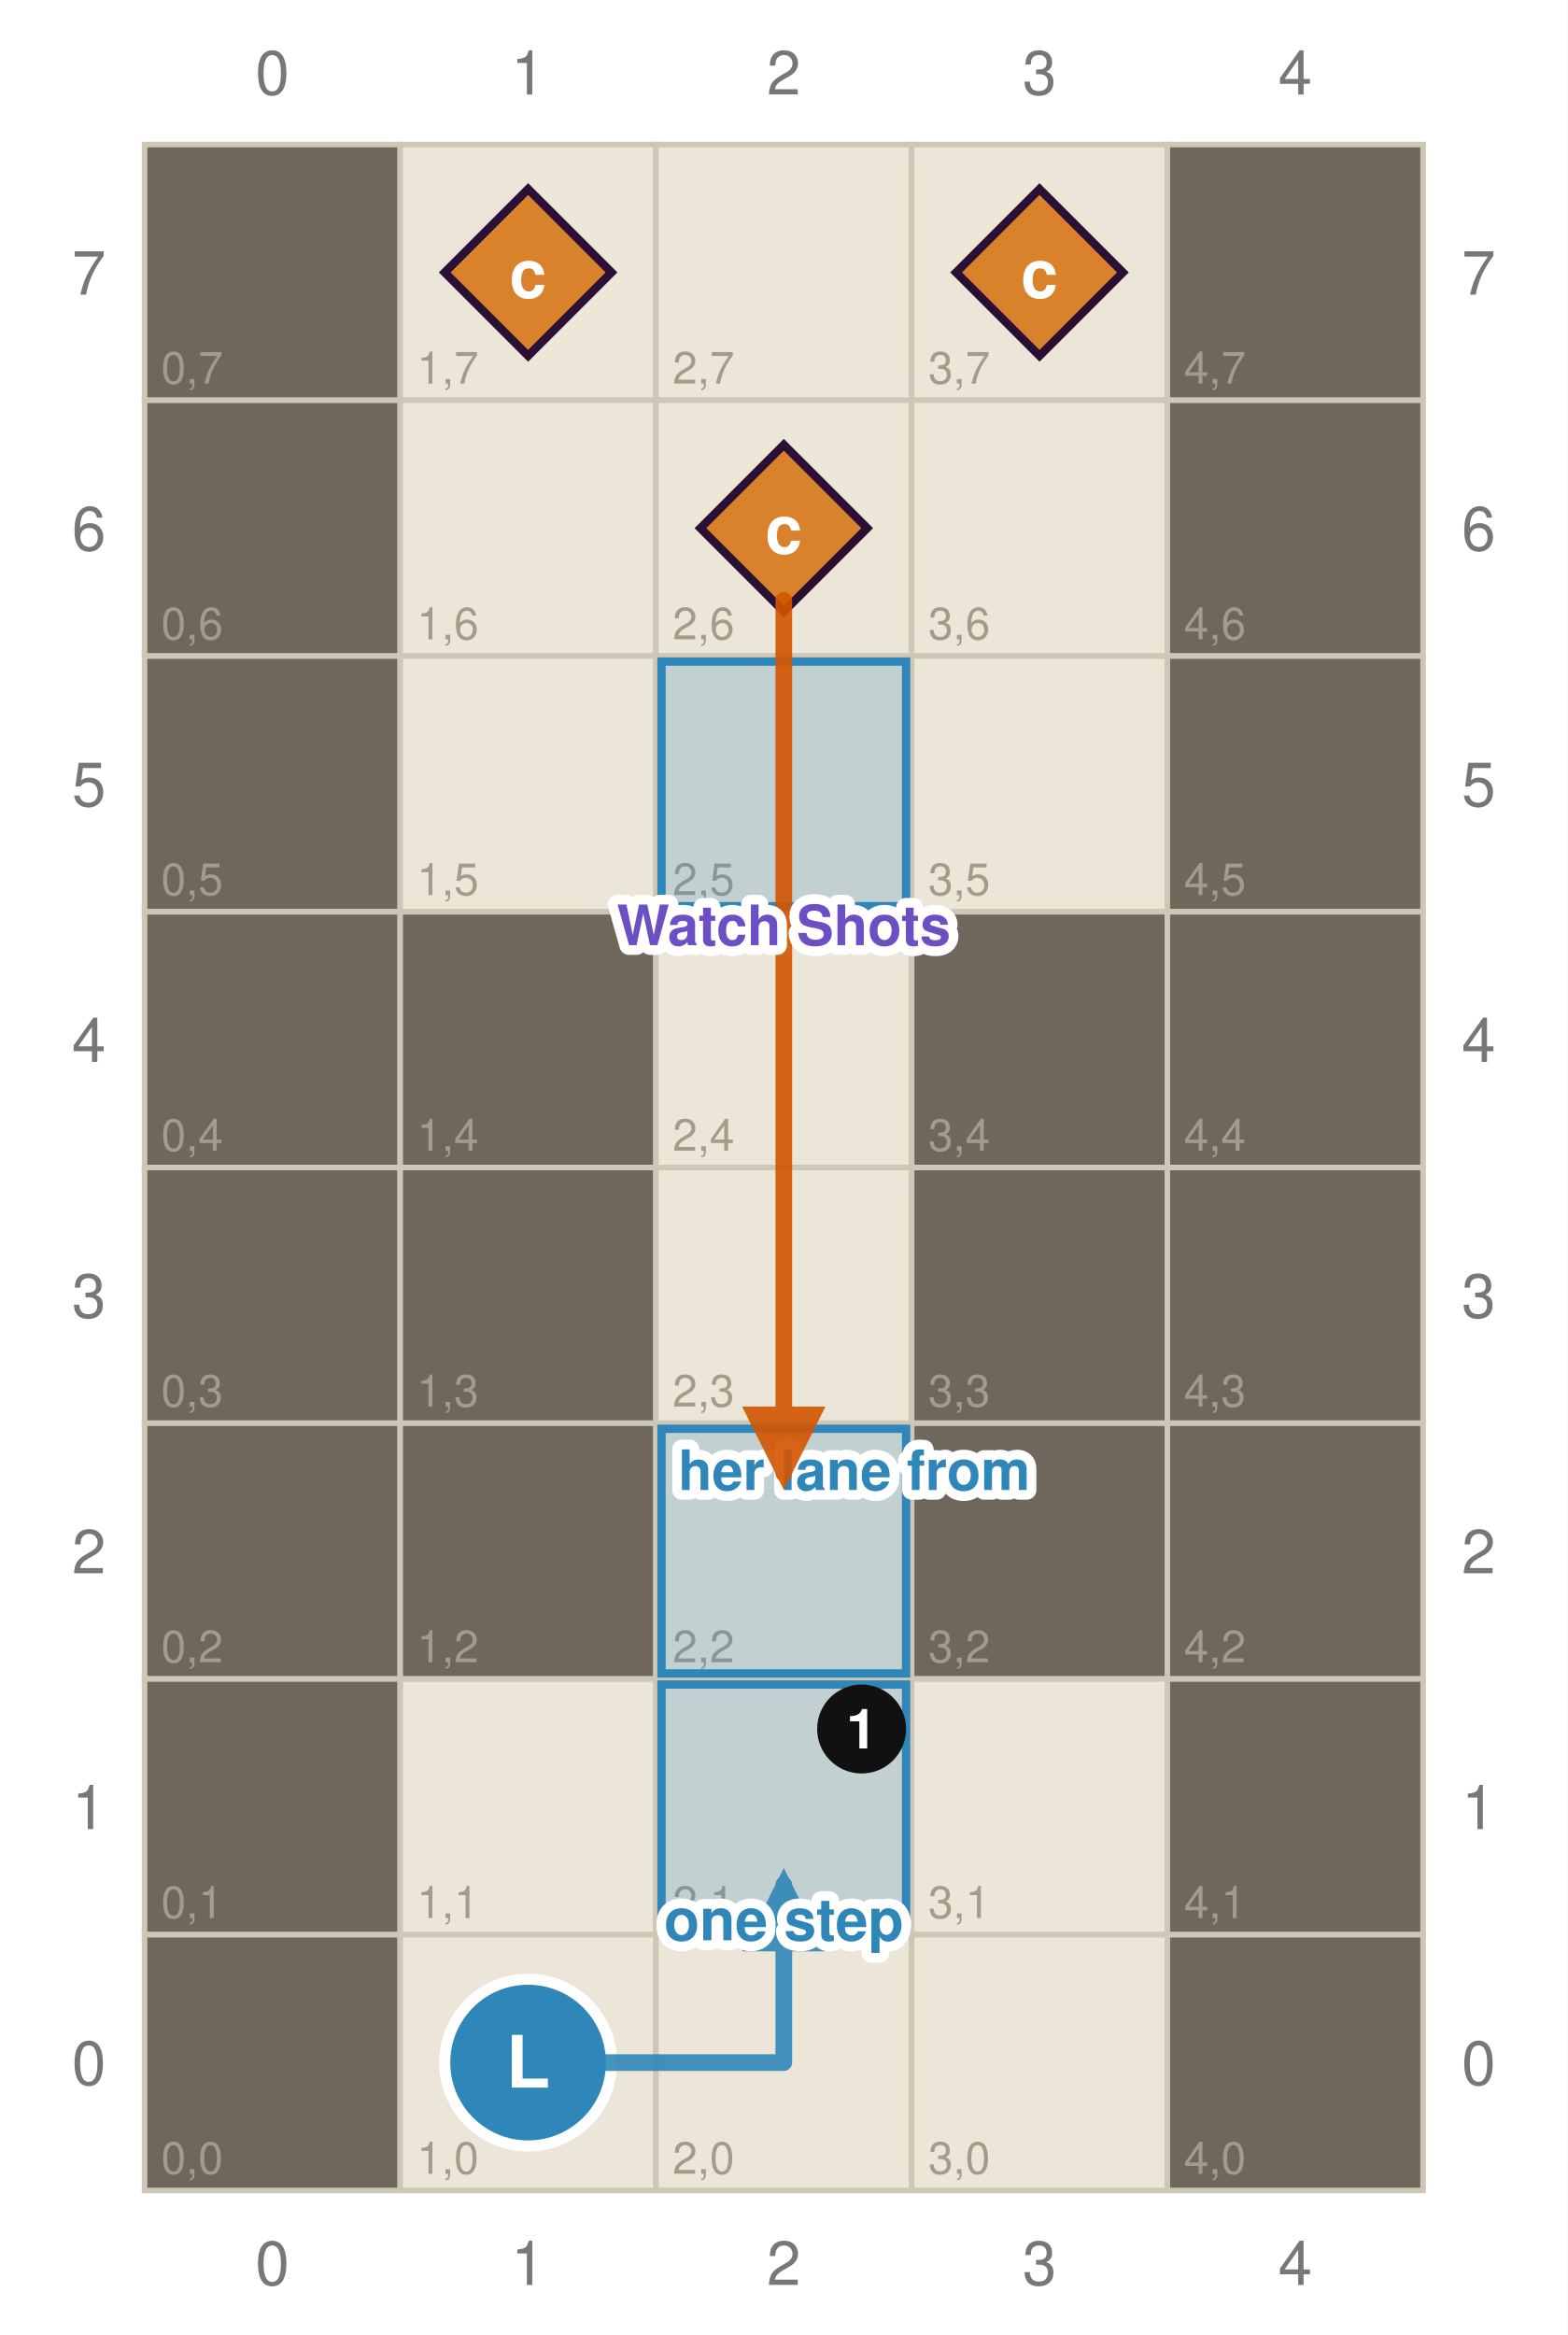
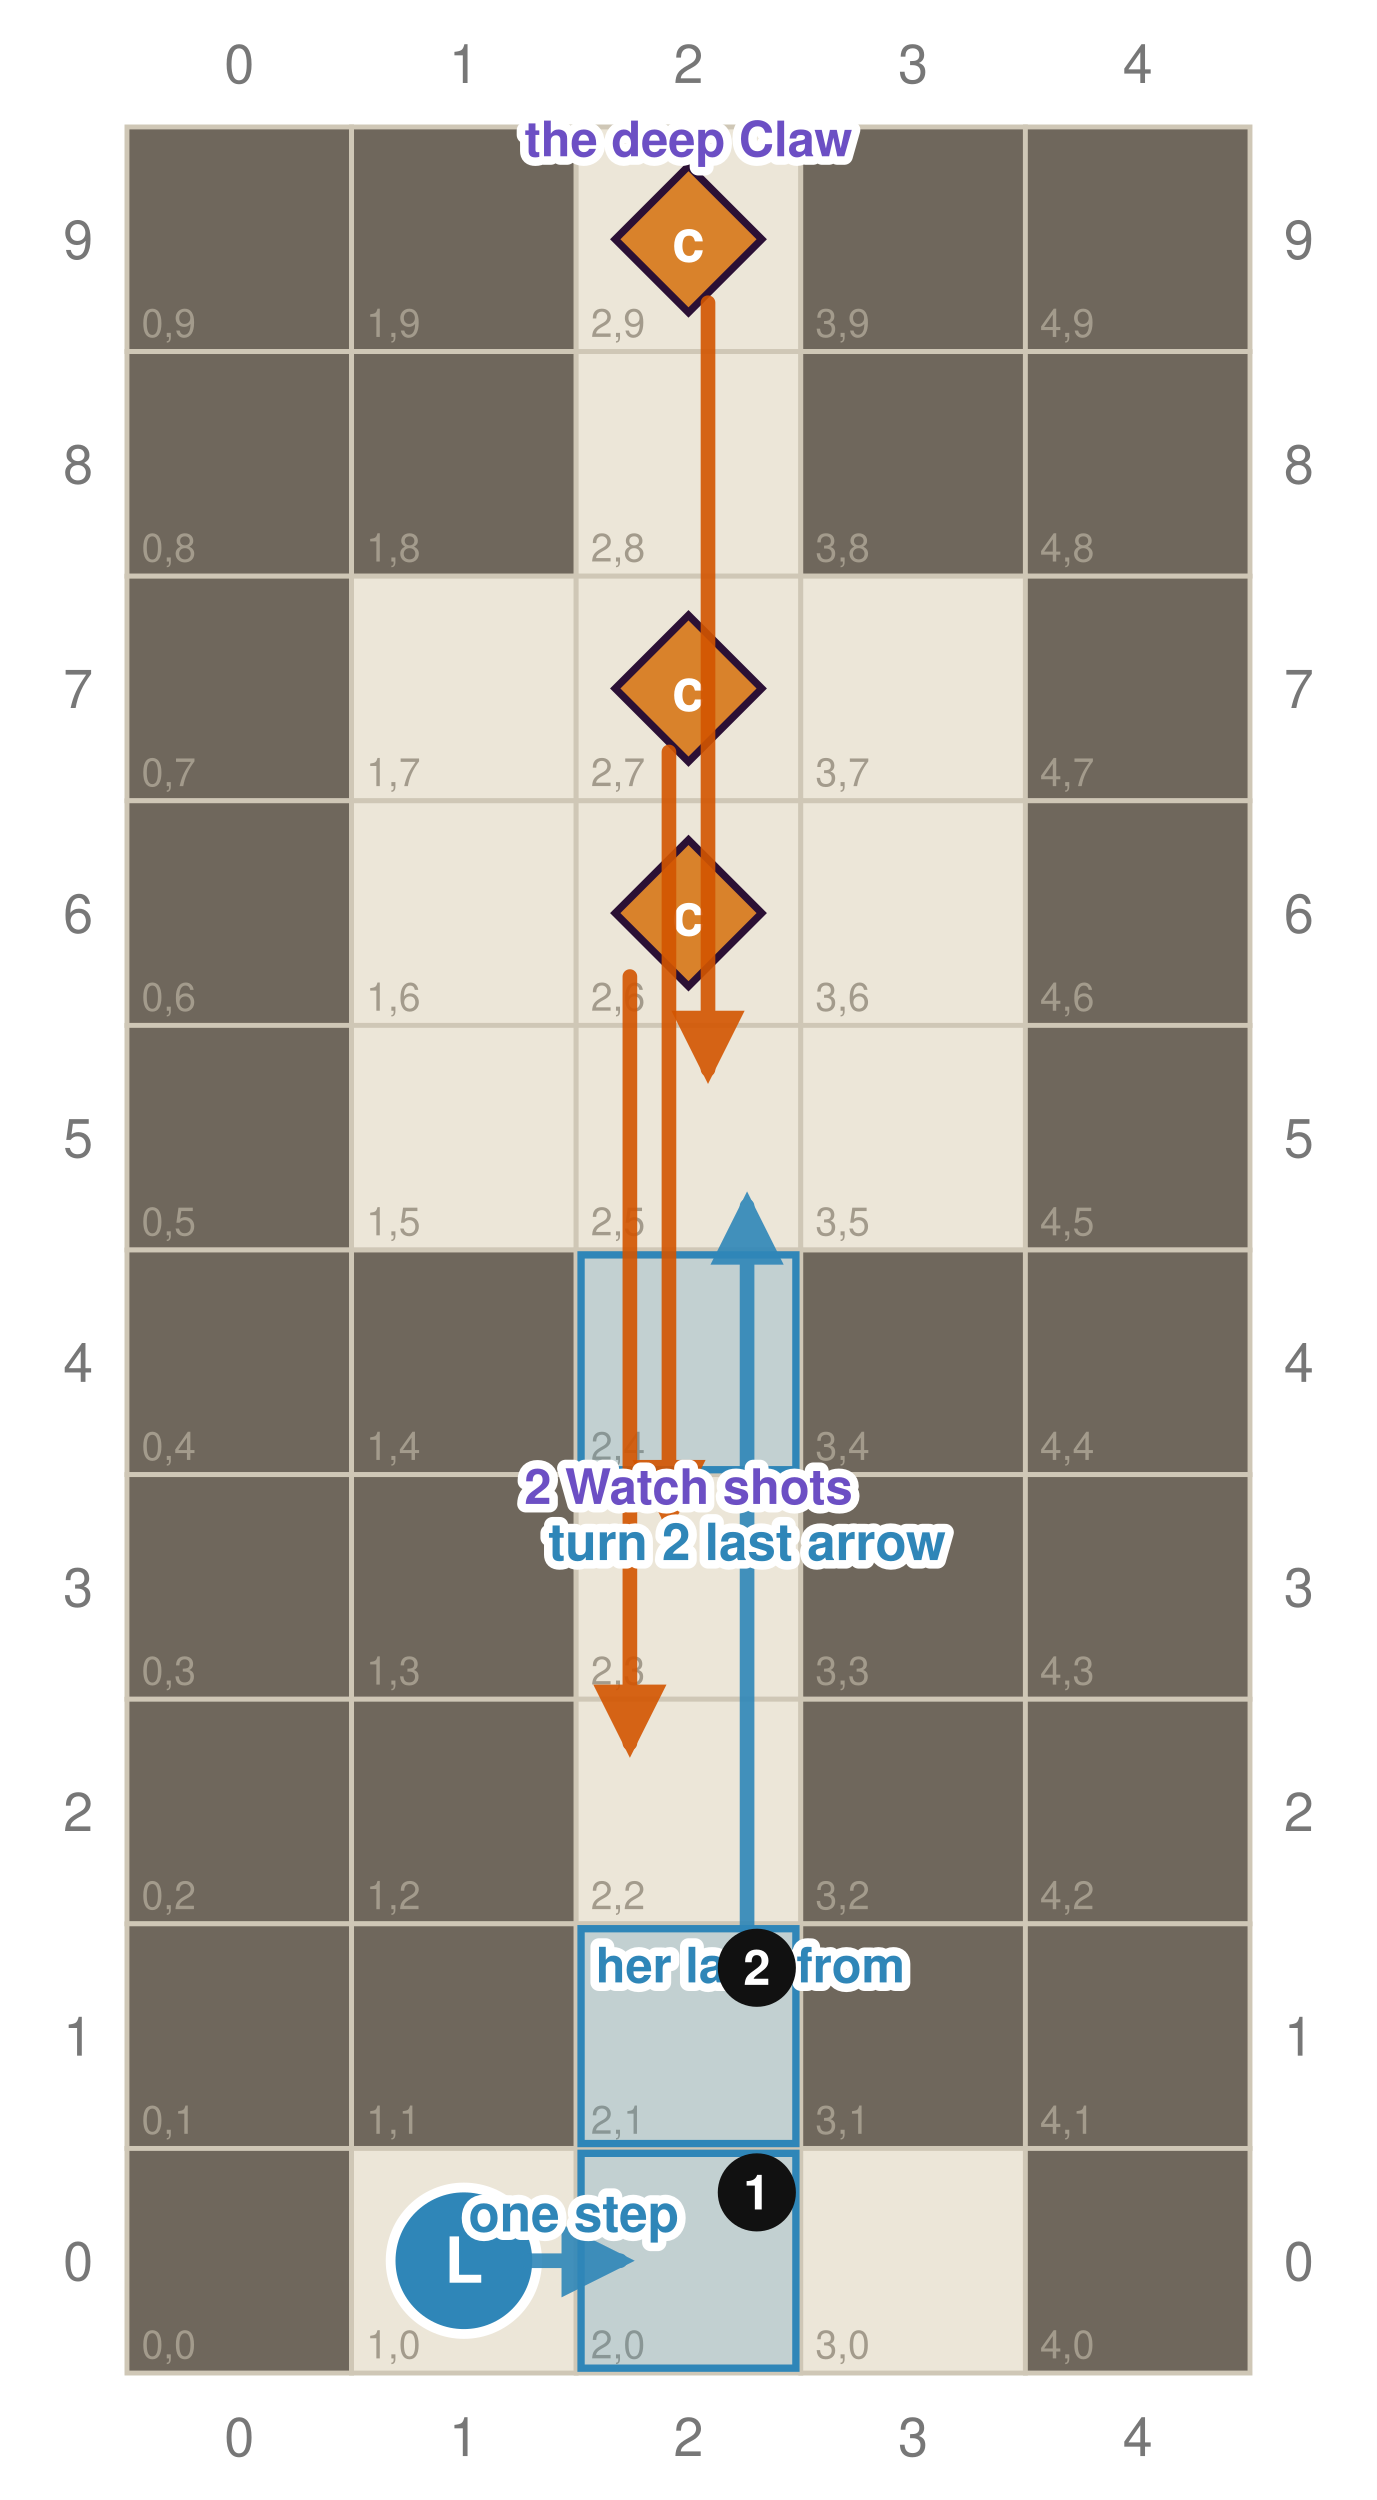
- <svg xmlns="http://www.w3.org/2000/svg" viewBox="0 0 282 420" width="282" height="420">
+ <svg xmlns="http://www.w3.org/2000/svg" viewBox="0 0 282 512" width="282" height="512">
  <defs>
    <marker id="ah" viewBox="0 0 10 10" refX="8" refY="5" markerWidth="5" markerHeight="5" orient="auto-start-reverse">
      <path d="M0,0 L10,5 L0,10 z" fill="context-stroke" />
    </marker>
    <pattern id="gap" width="8" height="8" patternUnits="userSpaceOnUse" patternTransform="rotate(45)">
      <line x1="0" y1="0" x2="0" y2="8" stroke="#c9c2b4" stroke-width="2" />
    </pattern>
  </defs>
-   <rect width="282" height="420" fill="#ffffff" />
+   <rect width="282" height="512" fill="#ffffff" />
  <text x="49.0" y="17.0" font-size="11" text-anchor="middle" font-weight="normal" font-family="Segoe UI, Helvetica, Arial, sans-serif" fill="#777">0</text>
-   <text x="49.0" y="411.0" font-size="11" text-anchor="middle" font-weight="normal" font-family="Segoe UI, Helvetica, Arial, sans-serif" fill="#777">0</text>
+   <text x="49.0" y="503.0" font-size="11" text-anchor="middle" font-weight="normal" font-family="Segoe UI, Helvetica, Arial, sans-serif" fill="#777">0</text>
  <text x="95.0" y="17.0" font-size="11" text-anchor="middle" font-weight="normal" font-family="Segoe UI, Helvetica, Arial, sans-serif" fill="#777">1</text>
-   <text x="95.0" y="411.0" font-size="11" text-anchor="middle" font-weight="normal" font-family="Segoe UI, Helvetica, Arial, sans-serif" fill="#777">1</text>
+   <text x="95.0" y="503.0" font-size="11" text-anchor="middle" font-weight="normal" font-family="Segoe UI, Helvetica, Arial, sans-serif" fill="#777">1</text>
  <text x="141.0" y="17.0" font-size="11" text-anchor="middle" font-weight="normal" font-family="Segoe UI, Helvetica, Arial, sans-serif" fill="#777">2</text>
-   <text x="141.0" y="411.0" font-size="11" text-anchor="middle" font-weight="normal" font-family="Segoe UI, Helvetica, Arial, sans-serif" fill="#777">2</text>
+   <text x="141.0" y="503.0" font-size="11" text-anchor="middle" font-weight="normal" font-family="Segoe UI, Helvetica, Arial, sans-serif" fill="#777">2</text>
  <text x="187.0" y="17.0" font-size="11" text-anchor="middle" font-weight="normal" font-family="Segoe UI, Helvetica, Arial, sans-serif" fill="#777">3</text>
-   <text x="187.0" y="411.0" font-size="11" text-anchor="middle" font-weight="normal" font-family="Segoe UI, Helvetica, Arial, sans-serif" fill="#777">3</text>
+   <text x="187.0" y="503.0" font-size="11" text-anchor="middle" font-weight="normal" font-family="Segoe UI, Helvetica, Arial, sans-serif" fill="#777">3</text>
  <text x="233.0" y="17.0" font-size="11" text-anchor="middle" font-weight="normal" font-family="Segoe UI, Helvetica, Arial, sans-serif" fill="#777">4</text>
-   <text x="233.0" y="411.0" font-size="11" text-anchor="middle" font-weight="normal" font-family="Segoe UI, Helvetica, Arial, sans-serif" fill="#777">4</text>
-   <text x="16.0" y="375.0" font-size="11" text-anchor="middle" font-weight="normal" font-family="Segoe UI, Helvetica, Arial, sans-serif" fill="#777">0</text>
-   <text x="266.0" y="375.0" font-size="11" text-anchor="middle" font-weight="normal" font-family="Segoe UI, Helvetica, Arial, sans-serif" fill="#777">0</text>
-   <text x="16.0" y="329.0" font-size="11" text-anchor="middle" font-weight="normal" font-family="Segoe UI, Helvetica, Arial, sans-serif" fill="#777">1</text>
-   <text x="266.0" y="329.0" font-size="11" text-anchor="middle" font-weight="normal" font-family="Segoe UI, Helvetica, Arial, sans-serif" fill="#777">1</text>
-   <text x="16.0" y="283.0" font-size="11" text-anchor="middle" font-weight="normal" font-family="Segoe UI, Helvetica, Arial, sans-serif" fill="#777">2</text>
-   <text x="266.0" y="283.0" font-size="11" text-anchor="middle" font-weight="normal" font-family="Segoe UI, Helvetica, Arial, sans-serif" fill="#777">2</text>
-   <text x="16.0" y="237.0" font-size="11" text-anchor="middle" font-weight="normal" font-family="Segoe UI, Helvetica, Arial, sans-serif" fill="#777">3</text>
-   <text x="266.0" y="237.0" font-size="11" text-anchor="middle" font-weight="normal" font-family="Segoe UI, Helvetica, Arial, sans-serif" fill="#777">3</text>
-   <text x="16.0" y="191.0" font-size="11" text-anchor="middle" font-weight="normal" font-family="Segoe UI, Helvetica, Arial, sans-serif" fill="#777">4</text>
-   <text x="266.0" y="191.0" font-size="11" text-anchor="middle" font-weight="normal" font-family="Segoe UI, Helvetica, Arial, sans-serif" fill="#777">4</text>
-   <text x="16.0" y="145.0" font-size="11" text-anchor="middle" font-weight="normal" font-family="Segoe UI, Helvetica, Arial, sans-serif" fill="#777">5</text>
-   <text x="266.0" y="145.0" font-size="11" text-anchor="middle" font-weight="normal" font-family="Segoe UI, Helvetica, Arial, sans-serif" fill="#777">5</text>
-   <text x="16.0" y="99.0" font-size="11" text-anchor="middle" font-weight="normal" font-family="Segoe UI, Helvetica, Arial, sans-serif" fill="#777">6</text>
-   <text x="266.0" y="99.0" font-size="11" text-anchor="middle" font-weight="normal" font-family="Segoe UI, Helvetica, Arial, sans-serif" fill="#777">6</text>
-   <text x="16.0" y="53.0" font-size="11" text-anchor="middle" font-weight="normal" font-family="Segoe UI, Helvetica, Arial, sans-serif" fill="#777">7</text>
-   <text x="266.0" y="53.0" font-size="11" text-anchor="middle" font-weight="normal" font-family="Segoe UI, Helvetica, Arial, sans-serif" fill="#777">7</text>
+   <text x="233.0" y="503.0" font-size="11" text-anchor="middle" font-weight="normal" font-family="Segoe UI, Helvetica, Arial, sans-serif" fill="#777">4</text>
+   <text x="16.0" y="467.0" font-size="11" text-anchor="middle" font-weight="normal" font-family="Segoe UI, Helvetica, Arial, sans-serif" fill="#777">0</text>
+   <text x="266.0" y="467.0" font-size="11" text-anchor="middle" font-weight="normal" font-family="Segoe UI, Helvetica, Arial, sans-serif" fill="#777">0</text>
+   <text x="16.0" y="421.0" font-size="11" text-anchor="middle" font-weight="normal" font-family="Segoe UI, Helvetica, Arial, sans-serif" fill="#777">1</text>
+   <text x="266.0" y="421.0" font-size="11" text-anchor="middle" font-weight="normal" font-family="Segoe UI, Helvetica, Arial, sans-serif" fill="#777">1</text>
+   <text x="16.0" y="375.0" font-size="11" text-anchor="middle" font-weight="normal" font-family="Segoe UI, Helvetica, Arial, sans-serif" fill="#777">2</text>
+   <text x="266.0" y="375.0" font-size="11" text-anchor="middle" font-weight="normal" font-family="Segoe UI, Helvetica, Arial, sans-serif" fill="#777">2</text>
+   <text x="16.0" y="329.0" font-size="11" text-anchor="middle" font-weight="normal" font-family="Segoe UI, Helvetica, Arial, sans-serif" fill="#777">3</text>
+   <text x="266.0" y="329.0" font-size="11" text-anchor="middle" font-weight="normal" font-family="Segoe UI, Helvetica, Arial, sans-serif" fill="#777">3</text>
+   <text x="16.0" y="283.0" font-size="11" text-anchor="middle" font-weight="normal" font-family="Segoe UI, Helvetica, Arial, sans-serif" fill="#777">4</text>
+   <text x="266.0" y="283.0" font-size="11" text-anchor="middle" font-weight="normal" font-family="Segoe UI, Helvetica, Arial, sans-serif" fill="#777">4</text>
+   <text x="16.0" y="237.0" font-size="11" text-anchor="middle" font-weight="normal" font-family="Segoe UI, Helvetica, Arial, sans-serif" fill="#777">5</text>
+   <text x="266.0" y="237.0" font-size="11" text-anchor="middle" font-weight="normal" font-family="Segoe UI, Helvetica, Arial, sans-serif" fill="#777">5</text>
+   <text x="16.0" y="191.0" font-size="11" text-anchor="middle" font-weight="normal" font-family="Segoe UI, Helvetica, Arial, sans-serif" fill="#777">6</text>
+   <text x="266.0" y="191.0" font-size="11" text-anchor="middle" font-weight="normal" font-family="Segoe UI, Helvetica, Arial, sans-serif" fill="#777">6</text>
+   <text x="16.0" y="145.0" font-size="11" text-anchor="middle" font-weight="normal" font-family="Segoe UI, Helvetica, Arial, sans-serif" fill="#777">7</text>
+   <text x="266.0" y="145.0" font-size="11" text-anchor="middle" font-weight="normal" font-family="Segoe UI, Helvetica, Arial, sans-serif" fill="#777">7</text>
+   <text x="16.0" y="99.0" font-size="11" text-anchor="middle" font-weight="normal" font-family="Segoe UI, Helvetica, Arial, sans-serif" fill="#777">8</text>
+   <text x="266.0" y="99.0" font-size="11" text-anchor="middle" font-weight="normal" font-family="Segoe UI, Helvetica, Arial, sans-serif" fill="#777">8</text>
+   <text x="16.0" y="53.0" font-size="11" text-anchor="middle" font-weight="normal" font-family="Segoe UI, Helvetica, Arial, sans-serif" fill="#777">9</text>
+   <text x="266.0" y="53.0" font-size="11" text-anchor="middle" font-weight="normal" font-family="Segoe UI, Helvetica, Arial, sans-serif" fill="#777">9</text>
  <g>
    <rect x="26" y="26" width="46" height="46" fill="#6f675c" stroke="#cfc7b6" stroke-width="1" />
  </g>
-   <text x="29.0" y="69.0" font-size="8" text-anchor="start" font-weight="normal" font-family="Segoe UI, Helvetica, Arial, sans-serif" fill="#a39b8c">0,7</text>
-   <g>
-     <rect x="72" y="26" width="46" height="46" fill="#ece6d8" stroke="#cfc7b6" stroke-width="1" />
-   </g>
-   <text x="75.0" y="69.0" font-size="8" text-anchor="start" font-weight="normal" font-family="Segoe UI, Helvetica, Arial, sans-serif" fill="#a39b8c">1,7</text>
+   <text x="29.0" y="69.0" font-size="8" text-anchor="start" font-weight="normal" font-family="Segoe UI, Helvetica, Arial, sans-serif" fill="#a39b8c">0,9</text>
+   <g>
+     <rect x="72" y="26" width="46" height="46" fill="#6f675c" stroke="#cfc7b6" stroke-width="1" />
+   </g>
+   <text x="75.0" y="69.0" font-size="8" text-anchor="start" font-weight="normal" font-family="Segoe UI, Helvetica, Arial, sans-serif" fill="#a39b8c">1,9</text>
  <g>
    <rect x="118" y="26" width="46" height="46" fill="#ece6d8" stroke="#cfc7b6" stroke-width="1" />
  </g>
-   <text x="121.0" y="69.0" font-size="8" text-anchor="start" font-weight="normal" font-family="Segoe UI, Helvetica, Arial, sans-serif" fill="#a39b8c">2,7</text>
-   <g>
-     <rect x="164" y="26" width="46" height="46" fill="#ece6d8" stroke="#cfc7b6" stroke-width="1" />
-   </g>
-   <text x="167.0" y="69.0" font-size="8" text-anchor="start" font-weight="normal" font-family="Segoe UI, Helvetica, Arial, sans-serif" fill="#a39b8c">3,7</text>
+   <text x="121.0" y="69.0" font-size="8" text-anchor="start" font-weight="normal" font-family="Segoe UI, Helvetica, Arial, sans-serif" fill="#a39b8c">2,9</text>
+   <g>
+     <rect x="164" y="26" width="46" height="46" fill="#6f675c" stroke="#cfc7b6" stroke-width="1" />
+   </g>
+   <text x="167.0" y="69.0" font-size="8" text-anchor="start" font-weight="normal" font-family="Segoe UI, Helvetica, Arial, sans-serif" fill="#a39b8c">3,9</text>
  <g>
    <rect x="210" y="26" width="46" height="46" fill="#6f675c" stroke="#cfc7b6" stroke-width="1" />
  </g>
-   <text x="213.0" y="69.0" font-size="8" text-anchor="start" font-weight="normal" font-family="Segoe UI, Helvetica, Arial, sans-serif" fill="#a39b8c">4,7</text>
+   <text x="213.0" y="69.0" font-size="8" text-anchor="start" font-weight="normal" font-family="Segoe UI, Helvetica, Arial, sans-serif" fill="#a39b8c">4,9</text>
  <g>
    <rect x="26" y="72" width="46" height="46" fill="#6f675c" stroke="#cfc7b6" stroke-width="1" />
  </g>
-   <text x="29.0" y="115.0" font-size="8" text-anchor="start" font-weight="normal" font-family="Segoe UI, Helvetica, Arial, sans-serif" fill="#a39b8c">0,6</text>
-   <g>
-     <rect x="72" y="72" width="46" height="46" fill="#ece6d8" stroke="#cfc7b6" stroke-width="1" />
-   </g>
-   <text x="75.0" y="115.0" font-size="8" text-anchor="start" font-weight="normal" font-family="Segoe UI, Helvetica, Arial, sans-serif" fill="#a39b8c">1,6</text>
+   <text x="29.0" y="115.0" font-size="8" text-anchor="start" font-weight="normal" font-family="Segoe UI, Helvetica, Arial, sans-serif" fill="#a39b8c">0,8</text>
+   <g>
+     <rect x="72" y="72" width="46" height="46" fill="#6f675c" stroke="#cfc7b6" stroke-width="1" />
+   </g>
+   <text x="75.0" y="115.0" font-size="8" text-anchor="start" font-weight="normal" font-family="Segoe UI, Helvetica, Arial, sans-serif" fill="#a39b8c">1,8</text>
  <g>
    <rect x="118" y="72" width="46" height="46" fill="#ece6d8" stroke="#cfc7b6" stroke-width="1" />
  </g>
-   <text x="121.0" y="115.0" font-size="8" text-anchor="start" font-weight="normal" font-family="Segoe UI, Helvetica, Arial, sans-serif" fill="#a39b8c">2,6</text>
-   <g>
-     <rect x="164" y="72" width="46" height="46" fill="#ece6d8" stroke="#cfc7b6" stroke-width="1" />
-   </g>
-   <text x="167.0" y="115.0" font-size="8" text-anchor="start" font-weight="normal" font-family="Segoe UI, Helvetica, Arial, sans-serif" fill="#a39b8c">3,6</text>
+   <text x="121.0" y="115.0" font-size="8" text-anchor="start" font-weight="normal" font-family="Segoe UI, Helvetica, Arial, sans-serif" fill="#a39b8c">2,8</text>
+   <g>
+     <rect x="164" y="72" width="46" height="46" fill="#6f675c" stroke="#cfc7b6" stroke-width="1" />
+   </g>
+   <text x="167.0" y="115.0" font-size="8" text-anchor="start" font-weight="normal" font-family="Segoe UI, Helvetica, Arial, sans-serif" fill="#a39b8c">3,8</text>
  <g>
    <rect x="210" y="72" width="46" height="46" fill="#6f675c" stroke="#cfc7b6" stroke-width="1" />
  </g>
-   <text x="213.0" y="115.0" font-size="8" text-anchor="start" font-weight="normal" font-family="Segoe UI, Helvetica, Arial, sans-serif" fill="#a39b8c">4,6</text>
+   <text x="213.0" y="115.0" font-size="8" text-anchor="start" font-weight="normal" font-family="Segoe UI, Helvetica, Arial, sans-serif" fill="#a39b8c">4,8</text>
  <g>
    <rect x="26" y="118" width="46" height="46" fill="#6f675c" stroke="#cfc7b6" stroke-width="1" />
  </g>
-   <text x="29.0" y="161.0" font-size="8" text-anchor="start" font-weight="normal" font-family="Segoe UI, Helvetica, Arial, sans-serif" fill="#a39b8c">0,5</text>
+   <text x="29.0" y="161.0" font-size="8" text-anchor="start" font-weight="normal" font-family="Segoe UI, Helvetica, Arial, sans-serif" fill="#a39b8c">0,7</text>
  <g>
    <rect x="72" y="118" width="46" height="46" fill="#ece6d8" stroke="#cfc7b6" stroke-width="1" />
  </g>
-   <text x="75.0" y="161.0" font-size="8" text-anchor="start" font-weight="normal" font-family="Segoe UI, Helvetica, Arial, sans-serif" fill="#a39b8c">1,5</text>
+   <text x="75.0" y="161.0" font-size="8" text-anchor="start" font-weight="normal" font-family="Segoe UI, Helvetica, Arial, sans-serif" fill="#a39b8c">1,7</text>
  <g>
    <rect x="118" y="118" width="46" height="46" fill="#ece6d8" stroke="#cfc7b6" stroke-width="1" />
  </g>
-   <text x="121.0" y="161.0" font-size="8" text-anchor="start" font-weight="normal" font-family="Segoe UI, Helvetica, Arial, sans-serif" fill="#a39b8c">2,5</text>
+   <text x="121.0" y="161.0" font-size="8" text-anchor="start" font-weight="normal" font-family="Segoe UI, Helvetica, Arial, sans-serif" fill="#a39b8c">2,7</text>
  <g>
    <rect x="164" y="118" width="46" height="46" fill="#ece6d8" stroke="#cfc7b6" stroke-width="1" />
  </g>
-   <text x="167.0" y="161.0" font-size="8" text-anchor="start" font-weight="normal" font-family="Segoe UI, Helvetica, Arial, sans-serif" fill="#a39b8c">3,5</text>
+   <text x="167.0" y="161.0" font-size="8" text-anchor="start" font-weight="normal" font-family="Segoe UI, Helvetica, Arial, sans-serif" fill="#a39b8c">3,7</text>
  <g>
    <rect x="210" y="118" width="46" height="46" fill="#6f675c" stroke="#cfc7b6" stroke-width="1" />
  </g>
-   <text x="213.0" y="161.0" font-size="8" text-anchor="start" font-weight="normal" font-family="Segoe UI, Helvetica, Arial, sans-serif" fill="#a39b8c">4,5</text>
+   <text x="213.0" y="161.0" font-size="8" text-anchor="start" font-weight="normal" font-family="Segoe UI, Helvetica, Arial, sans-serif" fill="#a39b8c">4,7</text>
  <g>
    <rect x="26" y="164" width="46" height="46" fill="#6f675c" stroke="#cfc7b6" stroke-width="1" />
  </g>
-   <text x="29.0" y="207.0" font-size="8" text-anchor="start" font-weight="normal" font-family="Segoe UI, Helvetica, Arial, sans-serif" fill="#a39b8c">0,4</text>
-   <g>
-     <rect x="72" y="164" width="46" height="46" fill="#6f675c" stroke="#cfc7b6" stroke-width="1" />
-   </g>
-   <text x="75.0" y="207.0" font-size="8" text-anchor="start" font-weight="normal" font-family="Segoe UI, Helvetica, Arial, sans-serif" fill="#a39b8c">1,4</text>
+   <text x="29.0" y="207.0" font-size="8" text-anchor="start" font-weight="normal" font-family="Segoe UI, Helvetica, Arial, sans-serif" fill="#a39b8c">0,6</text>
+   <g>
+     <rect x="72" y="164" width="46" height="46" fill="#ece6d8" stroke="#cfc7b6" stroke-width="1" />
+   </g>
+   <text x="75.0" y="207.0" font-size="8" text-anchor="start" font-weight="normal" font-family="Segoe UI, Helvetica, Arial, sans-serif" fill="#a39b8c">1,6</text>
  <g>
    <rect x="118" y="164" width="46" height="46" fill="#ece6d8" stroke="#cfc7b6" stroke-width="1" />
  </g>
-   <text x="121.0" y="207.0" font-size="8" text-anchor="start" font-weight="normal" font-family="Segoe UI, Helvetica, Arial, sans-serif" fill="#a39b8c">2,4</text>
-   <g>
-     <rect x="164" y="164" width="46" height="46" fill="#6f675c" stroke="#cfc7b6" stroke-width="1" />
-   </g>
-   <text x="167.0" y="207.0" font-size="8" text-anchor="start" font-weight="normal" font-family="Segoe UI, Helvetica, Arial, sans-serif" fill="#a39b8c">3,4</text>
+   <text x="121.0" y="207.0" font-size="8" text-anchor="start" font-weight="normal" font-family="Segoe UI, Helvetica, Arial, sans-serif" fill="#a39b8c">2,6</text>
+   <g>
+     <rect x="164" y="164" width="46" height="46" fill="#ece6d8" stroke="#cfc7b6" stroke-width="1" />
+   </g>
+   <text x="167.0" y="207.0" font-size="8" text-anchor="start" font-weight="normal" font-family="Segoe UI, Helvetica, Arial, sans-serif" fill="#a39b8c">3,6</text>
  <g>
    <rect x="210" y="164" width="46" height="46" fill="#6f675c" stroke="#cfc7b6" stroke-width="1" />
  </g>
-   <text x="213.0" y="207.0" font-size="8" text-anchor="start" font-weight="normal" font-family="Segoe UI, Helvetica, Arial, sans-serif" fill="#a39b8c">4,4</text>
+   <text x="213.0" y="207.0" font-size="8" text-anchor="start" font-weight="normal" font-family="Segoe UI, Helvetica, Arial, sans-serif" fill="#a39b8c">4,6</text>
  <g>
    <rect x="26" y="210" width="46" height="46" fill="#6f675c" stroke="#cfc7b6" stroke-width="1" />
  </g>
-   <text x="29.0" y="253.0" font-size="8" text-anchor="start" font-weight="normal" font-family="Segoe UI, Helvetica, Arial, sans-serif" fill="#a39b8c">0,3</text>
-   <g>
-     <rect x="72" y="210" width="46" height="46" fill="#6f675c" stroke="#cfc7b6" stroke-width="1" />
-   </g>
-   <text x="75.0" y="253.0" font-size="8" text-anchor="start" font-weight="normal" font-family="Segoe UI, Helvetica, Arial, sans-serif" fill="#a39b8c">1,3</text>
+   <text x="29.0" y="253.0" font-size="8" text-anchor="start" font-weight="normal" font-family="Segoe UI, Helvetica, Arial, sans-serif" fill="#a39b8c">0,5</text>
+   <g>
+     <rect x="72" y="210" width="46" height="46" fill="#ece6d8" stroke="#cfc7b6" stroke-width="1" />
+   </g>
+   <text x="75.0" y="253.0" font-size="8" text-anchor="start" font-weight="normal" font-family="Segoe UI, Helvetica, Arial, sans-serif" fill="#a39b8c">1,5</text>
  <g>
    <rect x="118" y="210" width="46" height="46" fill="#ece6d8" stroke="#cfc7b6" stroke-width="1" />
  </g>
-   <text x="121.0" y="253.0" font-size="8" text-anchor="start" font-weight="normal" font-family="Segoe UI, Helvetica, Arial, sans-serif" fill="#a39b8c">2,3</text>
-   <g>
-     <rect x="164" y="210" width="46" height="46" fill="#6f675c" stroke="#cfc7b6" stroke-width="1" />
-   </g>
-   <text x="167.0" y="253.0" font-size="8" text-anchor="start" font-weight="normal" font-family="Segoe UI, Helvetica, Arial, sans-serif" fill="#a39b8c">3,3</text>
+   <text x="121.0" y="253.0" font-size="8" text-anchor="start" font-weight="normal" font-family="Segoe UI, Helvetica, Arial, sans-serif" fill="#a39b8c">2,5</text>
+   <g>
+     <rect x="164" y="210" width="46" height="46" fill="#ece6d8" stroke="#cfc7b6" stroke-width="1" />
+   </g>
+   <text x="167.0" y="253.0" font-size="8" text-anchor="start" font-weight="normal" font-family="Segoe UI, Helvetica, Arial, sans-serif" fill="#a39b8c">3,5</text>
  <g>
    <rect x="210" y="210" width="46" height="46" fill="#6f675c" stroke="#cfc7b6" stroke-width="1" />
  </g>
-   <text x="213.0" y="253.0" font-size="8" text-anchor="start" font-weight="normal" font-family="Segoe UI, Helvetica, Arial, sans-serif" fill="#a39b8c">4,3</text>
+   <text x="213.0" y="253.0" font-size="8" text-anchor="start" font-weight="normal" font-family="Segoe UI, Helvetica, Arial, sans-serif" fill="#a39b8c">4,5</text>
  <g>
    <rect x="26" y="256" width="46" height="46" fill="#6f675c" stroke="#cfc7b6" stroke-width="1" />
  </g>
-   <text x="29.0" y="299.0" font-size="8" text-anchor="start" font-weight="normal" font-family="Segoe UI, Helvetica, Arial, sans-serif" fill="#a39b8c">0,2</text>
+   <text x="29.0" y="299.0" font-size="8" text-anchor="start" font-weight="normal" font-family="Segoe UI, Helvetica, Arial, sans-serif" fill="#a39b8c">0,4</text>
  <g>
    <rect x="72" y="256" width="46" height="46" fill="#6f675c" stroke="#cfc7b6" stroke-width="1" />
  </g>
-   <text x="75.0" y="299.0" font-size="8" text-anchor="start" font-weight="normal" font-family="Segoe UI, Helvetica, Arial, sans-serif" fill="#a39b8c">1,2</text>
+   <text x="75.0" y="299.0" font-size="8" text-anchor="start" font-weight="normal" font-family="Segoe UI, Helvetica, Arial, sans-serif" fill="#a39b8c">1,4</text>
  <g>
    <rect x="118" y="256" width="46" height="46" fill="#ece6d8" stroke="#cfc7b6" stroke-width="1" />
  </g>
-   <text x="121.0" y="299.0" font-size="8" text-anchor="start" font-weight="normal" font-family="Segoe UI, Helvetica, Arial, sans-serif" fill="#a39b8c">2,2</text>
+   <text x="121.0" y="299.0" font-size="8" text-anchor="start" font-weight="normal" font-family="Segoe UI, Helvetica, Arial, sans-serif" fill="#a39b8c">2,4</text>
  <g>
    <rect x="164" y="256" width="46" height="46" fill="#6f675c" stroke="#cfc7b6" stroke-width="1" />
  </g>
-   <text x="167.0" y="299.0" font-size="8" text-anchor="start" font-weight="normal" font-family="Segoe UI, Helvetica, Arial, sans-serif" fill="#a39b8c">3,2</text>
+   <text x="167.0" y="299.0" font-size="8" text-anchor="start" font-weight="normal" font-family="Segoe UI, Helvetica, Arial, sans-serif" fill="#a39b8c">3,4</text>
  <g>
    <rect x="210" y="256" width="46" height="46" fill="#6f675c" stroke="#cfc7b6" stroke-width="1" />
  </g>
-   <text x="213.0" y="299.0" font-size="8" text-anchor="start" font-weight="normal" font-family="Segoe UI, Helvetica, Arial, sans-serif" fill="#a39b8c">4,2</text>
+   <text x="213.0" y="299.0" font-size="8" text-anchor="start" font-weight="normal" font-family="Segoe UI, Helvetica, Arial, sans-serif" fill="#a39b8c">4,4</text>
  <g>
    <rect x="26" y="302" width="46" height="46" fill="#6f675c" stroke="#cfc7b6" stroke-width="1" />
  </g>
-   <text x="29.0" y="345.0" font-size="8" text-anchor="start" font-weight="normal" font-family="Segoe UI, Helvetica, Arial, sans-serif" fill="#a39b8c">0,1</text>
-   <g>
-     <rect x="72" y="302" width="46" height="46" fill="#ece6d8" stroke="#cfc7b6" stroke-width="1" />
-   </g>
-   <text x="75.0" y="345.0" font-size="8" text-anchor="start" font-weight="normal" font-family="Segoe UI, Helvetica, Arial, sans-serif" fill="#a39b8c">1,1</text>
+   <text x="29.0" y="345.0" font-size="8" text-anchor="start" font-weight="normal" font-family="Segoe UI, Helvetica, Arial, sans-serif" fill="#a39b8c">0,3</text>
+   <g>
+     <rect x="72" y="302" width="46" height="46" fill="#6f675c" stroke="#cfc7b6" stroke-width="1" />
+   </g>
+   <text x="75.0" y="345.0" font-size="8" text-anchor="start" font-weight="normal" font-family="Segoe UI, Helvetica, Arial, sans-serif" fill="#a39b8c">1,3</text>
  <g>
    <rect x="118" y="302" width="46" height="46" fill="#ece6d8" stroke="#cfc7b6" stroke-width="1" />
  </g>
-   <text x="121.0" y="345.0" font-size="8" text-anchor="start" font-weight="normal" font-family="Segoe UI, Helvetica, Arial, sans-serif" fill="#a39b8c">2,1</text>
-   <g>
-     <rect x="164" y="302" width="46" height="46" fill="#ece6d8" stroke="#cfc7b6" stroke-width="1" />
-   </g>
-   <text x="167.0" y="345.0" font-size="8" text-anchor="start" font-weight="normal" font-family="Segoe UI, Helvetica, Arial, sans-serif" fill="#a39b8c">3,1</text>
+   <text x="121.0" y="345.0" font-size="8" text-anchor="start" font-weight="normal" font-family="Segoe UI, Helvetica, Arial, sans-serif" fill="#a39b8c">2,3</text>
+   <g>
+     <rect x="164" y="302" width="46" height="46" fill="#6f675c" stroke="#cfc7b6" stroke-width="1" />
+   </g>
+   <text x="167.0" y="345.0" font-size="8" text-anchor="start" font-weight="normal" font-family="Segoe UI, Helvetica, Arial, sans-serif" fill="#a39b8c">3,3</text>
  <g>
    <rect x="210" y="302" width="46" height="46" fill="#6f675c" stroke="#cfc7b6" stroke-width="1" />
  </g>
-   <text x="213.0" y="345.0" font-size="8" text-anchor="start" font-weight="normal" font-family="Segoe UI, Helvetica, Arial, sans-serif" fill="#a39b8c">4,1</text>
+   <text x="213.0" y="345.0" font-size="8" text-anchor="start" font-weight="normal" font-family="Segoe UI, Helvetica, Arial, sans-serif" fill="#a39b8c">4,3</text>
  <g>
    <rect x="26" y="348" width="46" height="46" fill="#6f675c" stroke="#cfc7b6" stroke-width="1" />
  </g>
-   <text x="29.0" y="391.0" font-size="8" text-anchor="start" font-weight="normal" font-family="Segoe UI, Helvetica, Arial, sans-serif" fill="#a39b8c">0,0</text>
-   <g>
-     <rect x="72" y="348" width="46" height="46" fill="#ece6d8" stroke="#cfc7b6" stroke-width="1" />
-   </g>
-   <text x="75.0" y="391.0" font-size="8" text-anchor="start" font-weight="normal" font-family="Segoe UI, Helvetica, Arial, sans-serif" fill="#a39b8c">1,0</text>
+   <text x="29.0" y="391.0" font-size="8" text-anchor="start" font-weight="normal" font-family="Segoe UI, Helvetica, Arial, sans-serif" fill="#a39b8c">0,2</text>
+   <g>
+     <rect x="72" y="348" width="46" height="46" fill="#6f675c" stroke="#cfc7b6" stroke-width="1" />
+   </g>
+   <text x="75.0" y="391.0" font-size="8" text-anchor="start" font-weight="normal" font-family="Segoe UI, Helvetica, Arial, sans-serif" fill="#a39b8c">1,2</text>
  <g>
    <rect x="118" y="348" width="46" height="46" fill="#ece6d8" stroke="#cfc7b6" stroke-width="1" />
  </g>
-   <text x="121.0" y="391.0" font-size="8" text-anchor="start" font-weight="normal" font-family="Segoe UI, Helvetica, Arial, sans-serif" fill="#a39b8c">2,0</text>
-   <g>
-     <rect x="164" y="348" width="46" height="46" fill="#ece6d8" stroke="#cfc7b6" stroke-width="1" />
-   </g>
-   <text x="167.0" y="391.0" font-size="8" text-anchor="start" font-weight="normal" font-family="Segoe UI, Helvetica, Arial, sans-serif" fill="#a39b8c">3,0</text>
+   <text x="121.0" y="391.0" font-size="8" text-anchor="start" font-weight="normal" font-family="Segoe UI, Helvetica, Arial, sans-serif" fill="#a39b8c">2,2</text>
+   <g>
+     <rect x="164" y="348" width="46" height="46" fill="#6f675c" stroke="#cfc7b6" stroke-width="1" />
+   </g>
+   <text x="167.0" y="391.0" font-size="8" text-anchor="start" font-weight="normal" font-family="Segoe UI, Helvetica, Arial, sans-serif" fill="#a39b8c">3,2</text>
  <g>
    <rect x="210" y="348" width="46" height="46" fill="#6f675c" stroke="#cfc7b6" stroke-width="1" />
  </g>
-   <text x="213.0" y="391.0" font-size="8" text-anchor="start" font-weight="normal" font-family="Segoe UI, Helvetica, Arial, sans-serif" fill="#a39b8c">4,0</text>
+   <text x="213.0" y="391.0" font-size="8" text-anchor="start" font-weight="normal" font-family="Segoe UI, Helvetica, Arial, sans-serif" fill="#a39b8c">4,2</text>
+   <g>
+     <rect x="26" y="394" width="46" height="46" fill="#6f675c" stroke="#cfc7b6" stroke-width="1" />
+   </g>
+   <text x="29.0" y="437.0" font-size="8" text-anchor="start" font-weight="normal" font-family="Segoe UI, Helvetica, Arial, sans-serif" fill="#a39b8c">0,1</text>
+   <g>
+     <rect x="72" y="394" width="46" height="46" fill="#6f675c" stroke="#cfc7b6" stroke-width="1" />
+   </g>
+   <text x="75.0" y="437.0" font-size="8" text-anchor="start" font-weight="normal" font-family="Segoe UI, Helvetica, Arial, sans-serif" fill="#a39b8c">1,1</text>
+   <g>
+     <rect x="118" y="394" width="46" height="46" fill="#ece6d8" stroke="#cfc7b6" stroke-width="1" />
+   </g>
+   <text x="121.0" y="437.0" font-size="8" text-anchor="start" font-weight="normal" font-family="Segoe UI, Helvetica, Arial, sans-serif" fill="#a39b8c">2,1</text>
+   <g>
+     <rect x="164" y="394" width="46" height="46" fill="#6f675c" stroke="#cfc7b6" stroke-width="1" />
+   </g>
+   <text x="167.0" y="437.0" font-size="8" text-anchor="start" font-weight="normal" font-family="Segoe UI, Helvetica, Arial, sans-serif" fill="#a39b8c">3,1</text>
+   <g>
+     <rect x="210" y="394" width="46" height="46" fill="#6f675c" stroke="#cfc7b6" stroke-width="1" />
+   </g>
+   <text x="213.0" y="437.0" font-size="8" text-anchor="start" font-weight="normal" font-family="Segoe UI, Helvetica, Arial, sans-serif" fill="#a39b8c">4,1</text>
+   <g>
+     <rect x="26" y="440" width="46" height="46" fill="#6f675c" stroke="#cfc7b6" stroke-width="1" />
+   </g>
+   <text x="29.0" y="483.0" font-size="8" text-anchor="start" font-weight="normal" font-family="Segoe UI, Helvetica, Arial, sans-serif" fill="#a39b8c">0,0</text>
+   <g>
+     <rect x="72" y="440" width="46" height="46" fill="#ece6d8" stroke="#cfc7b6" stroke-width="1" />
+   </g>
+   <text x="75.0" y="483.0" font-size="8" text-anchor="start" font-weight="normal" font-family="Segoe UI, Helvetica, Arial, sans-serif" fill="#a39b8c">1,0</text>
+   <g>
+     <rect x="118" y="440" width="46" height="46" fill="#ece6d8" stroke="#cfc7b6" stroke-width="1" />
+   </g>
+   <text x="121.0" y="483.0" font-size="8" text-anchor="start" font-weight="normal" font-family="Segoe UI, Helvetica, Arial, sans-serif" fill="#a39b8c">2,0</text>
+   <g>
+     <rect x="164" y="440" width="46" height="46" fill="#ece6d8" stroke="#cfc7b6" stroke-width="1" />
+   </g>
+   <text x="167.0" y="483.0" font-size="8" text-anchor="start" font-weight="normal" font-family="Segoe UI, Helvetica, Arial, sans-serif" fill="#a39b8c">3,0</text>
+   <g>
+     <rect x="210" y="440" width="46" height="46" fill="#6f675c" stroke="#cfc7b6" stroke-width="1" />
+   </g>
+   <text x="213.0" y="483.0" font-size="8" text-anchor="start" font-weight="normal" font-family="Segoe UI, Helvetica, Arial, sans-serif" fill="#a39b8c">4,0</text>
+   <rect x="119" y="395" width="44" height="44" fill="#2f86b8" fill-opacity="0.22" stroke="#2f86b8" stroke-width="1.5" />
  <rect x="119" y="257" width="44" height="44" fill="#2f86b8" fill-opacity="0.22" stroke="#2f86b8" stroke-width="1.5" />
-   <rect x="119" y="119" width="44" height="44" fill="#2f86b8" fill-opacity="0.22" stroke="#2f86b8" stroke-width="1.5" />
-   <rect x="119" y="303" width="44" height="44" fill="#2f86b8" fill-opacity="0.22" stroke="#2f86b8" stroke-width="1.5" />
-   <text x="122.0" y="268.0" font-size="10" text-anchor="start" font-weight="bold" font-family="Segoe UI, Helvetica, Arial, sans-serif" fill="#ffffff" stroke="#ffffff" stroke-width="3.5" stroke-linejoin="round">her lane from</text>
-   <text x="122.0" y="268.0" font-size="10" text-anchor="start" font-weight="bold" font-family="Segoe UI, Helvetica, Arial, sans-serif" fill="#2f86b8">her lane from</text>
-   <g>
-     <path d="M95.0,34.0 L110.0,49.0 L95.0,64.0 L80.0,49.0 z" fill="#d9822b" stroke="#2b1035" stroke-width="1.5" />
-   </g>
-   <text x="95.0" y="53.5" font-size="12" text-anchor="middle" font-weight="bold" font-family="Segoe UI, Helvetica, Arial, sans-serif" fill="#fff">c</text>
-   <g>
-     <path d="M187.0,34.0 L202.0,49.0 L187.0,64.0 L172.0,49.0 z" fill="#d9822b" stroke="#2b1035" stroke-width="1.5" />
-   </g>
-   <text x="187.0" y="53.5" font-size="12" text-anchor="middle" font-weight="bold" font-family="Segoe UI, Helvetica, Arial, sans-serif" fill="#fff">c</text>
-   <g>
-     <path d="M141.0,80.0 L156.0,95.0 L141.0,110.0 L126.0,95.0 z" fill="#d9822b" stroke="#2b1035" stroke-width="1.5" />
-   </g>
-   <text x="141.0" y="99.5" font-size="12" text-anchor="middle" font-weight="bold" font-family="Segoe UI, Helvetica, Arial, sans-serif" fill="#fff">c</text>
-   <g>
-     <circle cx="95.0" cy="371.0" r="15" fill="#2f86b8" stroke="#fff" stroke-width="2" />
-   </g>
-   <text x="95.0" y="375.5" font-size="13" text-anchor="middle" font-weight="bold" font-family="Segoe UI, Helvetica, Arial, sans-serif" fill="#fff">L</text>
-   <polyline points="108.0,371.0 141.0,371.0 141.0,339.0" fill="none" stroke="#2f86b8" stroke-width="3" stroke-linecap="round" stroke-linejoin="round" marker-end="url(#ah)" opacity="0.9" />
-   <text x="141.0" y="349.0" font-size="10.5" text-anchor="middle" font-weight="bold" font-family="Segoe UI, Helvetica, Arial, sans-serif" fill="#ffffff" stroke="#ffffff" stroke-width="3.5" stroke-linejoin="round">one step</text>
-   <text x="141.0" y="349.0" font-size="10.5" text-anchor="middle" font-weight="bold" font-family="Segoe UI, Helvetica, Arial, sans-serif" fill="#2f86b8">one step</text>
-   <polyline points="141.0,108.0 141.0,141.0 141.0,187.0 141.0,233.0 141.0,265.0" fill="none" stroke="#d35400" stroke-width="3" stroke-linecap="round" stroke-linejoin="round" marker-end="url(#ah)" opacity="0.9" />
-   <circle cx="155" cy="311" r="8" fill="#111" />
-   <text x="155.0" y="314.5" font-size="10" text-anchor="middle" font-weight="bold" font-family="Segoe UI, Helvetica, Arial, sans-serif" fill="#fff">1</text>
-   <text x="141.0" y="170.0" font-size="10" text-anchor="middle" font-weight="bold" font-family="Segoe UI, Helvetica, Arial, sans-serif" fill="#ffffff" stroke="#ffffff" stroke-width="3.5" stroke-linejoin="round">Watch Shots</text>
-   <text x="141.0" y="170.0" font-size="10" text-anchor="middle" font-weight="bold" font-family="Segoe UI, Helvetica, Arial, sans-serif" fill="#6c4fc4">Watch Shots</text>
+   <rect x="119" y="441" width="44" height="44" fill="#2f86b8" fill-opacity="0.22" stroke="#2f86b8" stroke-width="1.5" />
+   <text x="122.0" y="406.0" font-size="10" text-anchor="start" font-weight="bold" font-family="Segoe UI, Helvetica, Arial, sans-serif" fill="#ffffff" stroke="#ffffff" stroke-width="3.5" stroke-linejoin="round">her lane from</text>
+   <text x="122.0" y="406.0" font-size="10" text-anchor="start" font-weight="bold" font-family="Segoe UI, Helvetica, Arial, sans-serif" fill="#2f86b8">her lane from</text>
+   <g>
+     <path d="M141.0,34.0 L156.0,49.0 L141.0,64.0 L126.0,49.0 z" fill="#d9822b" stroke="#2b1035" stroke-width="1.5" />
+   </g>
+   <text x="141.0" y="53.5" font-size="12" text-anchor="middle" font-weight="bold" font-family="Segoe UI, Helvetica, Arial, sans-serif" fill="#fff">c</text>
+   <g>
+     <path d="M141.0,126.0 L156.0,141.0 L141.0,156.0 L126.0,141.0 z" fill="#d9822b" stroke="#2b1035" stroke-width="1.5" />
+   </g>
+   <text x="141.0" y="145.5" font-size="12" text-anchor="middle" font-weight="bold" font-family="Segoe UI, Helvetica, Arial, sans-serif" fill="#fff">c</text>
+   <g>
+     <path d="M141.0,172.0 L156.0,187.0 L141.0,202.0 L126.0,187.0 z" fill="#d9822b" stroke="#2b1035" stroke-width="1.5" />
+   </g>
+   <text x="141.0" y="191.5" font-size="12" text-anchor="middle" font-weight="bold" font-family="Segoe UI, Helvetica, Arial, sans-serif" fill="#fff">c</text>
+   <g>
+     <circle cx="95.0" cy="463.0" r="15" fill="#2f86b8" stroke="#fff" stroke-width="2" />
+   </g>
+   <text x="95.0" y="467.5" font-size="13" text-anchor="middle" font-weight="bold" font-family="Segoe UI, Helvetica, Arial, sans-serif" fill="#fff">L</text>
+   <polyline points="108.0,463.0 127.0,463.0" fill="none" stroke="#2f86b8" stroke-width="3" stroke-linecap="round" stroke-linejoin="round" marker-end="url(#ah)" opacity="0.9" />
+   <text x="117.5" y="457.0" font-size="10.5" text-anchor="middle" font-weight="bold" font-family="Segoe UI, Helvetica, Arial, sans-serif" fill="#ffffff" stroke="#ffffff" stroke-width="3.5" stroke-linejoin="round">one step</text>
+   <text x="117.5" y="457.0" font-size="10.5" text-anchor="middle" font-weight="bold" font-family="Segoe UI, Helvetica, Arial, sans-serif" fill="#2f86b8">one step</text>
+   <polyline points="129.0,200.0 129.0,233.0 129.0,279.0 129.0,325.0 129.0,357.0" fill="none" stroke="#d35400" stroke-width="3" stroke-linecap="round" stroke-linejoin="round" marker-end="url(#ah)" opacity="0.9" />
+   <polyline points="137.0,154.0 137.0,187.0 137.0,233.0 137.0,279.0 137.0,311.0" fill="none" stroke="#d35400" stroke-width="3" stroke-linecap="round" stroke-linejoin="round" marker-end="url(#ah)" opacity="0.9" />
+   <polyline points="145.0,62.0 145.0,95.0 145.0,141.0 145.0,187.0 145.0,219.0" fill="none" stroke="#d35400" stroke-width="3" stroke-linecap="round" stroke-linejoin="round" marker-end="url(#ah)" opacity="0.9" />
+   <polyline points="153.0,404.0 153.0,247.0" fill="none" stroke="#2f86b8" stroke-width="3" stroke-linecap="round" stroke-linejoin="round" marker-end="url(#ah)" opacity="0.9" />
+   <text x="153.0" y="319.5" font-size="10.5" text-anchor="middle" font-weight="bold" font-family="Segoe UI, Helvetica, Arial, sans-serif" fill="#ffffff" stroke="#ffffff" stroke-width="3.5" stroke-linejoin="round">turn 2 last arrow</text>
+   <text x="153.0" y="319.5" font-size="10.5" text-anchor="middle" font-weight="bold" font-family="Segoe UI, Helvetica, Arial, sans-serif" fill="#2f86b8">turn 2 last arrow</text>
+   <circle cx="155" cy="449" r="8" fill="#111" />
+   <text x="155.0" y="452.5" font-size="10" text-anchor="middle" font-weight="bold" font-family="Segoe UI, Helvetica, Arial, sans-serif" fill="#fff">1</text>
+   <circle cx="155" cy="403" r="8" fill="#111" />
+   <text x="155.0" y="406.5" font-size="10" text-anchor="middle" font-weight="bold" font-family="Segoe UI, Helvetica, Arial, sans-serif" fill="#fff">2</text>
+   <text x="141.0" y="308.0" font-size="10" text-anchor="middle" font-weight="bold" font-family="Segoe UI, Helvetica, Arial, sans-serif" fill="#ffffff" stroke="#ffffff" stroke-width="3.5" stroke-linejoin="round">2 Watch shots</text>
+   <text x="141.0" y="308.0" font-size="10" text-anchor="middle" font-weight="bold" font-family="Segoe UI, Helvetica, Arial, sans-serif" fill="#6c4fc4">2 Watch shots</text>
+   <text x="141.0" y="32.0" font-size="10" text-anchor="middle" font-weight="bold" font-family="Segoe UI, Helvetica, Arial, sans-serif" fill="#ffffff" stroke="#ffffff" stroke-width="3.5" stroke-linejoin="round">the deep Claw</text>
+   <text x="141.0" y="32.0" font-size="10" text-anchor="middle" font-weight="bold" font-family="Segoe UI, Helvetica, Arial, sans-serif" fill="#6c4fc4">the deep Claw</text>
</svg>
